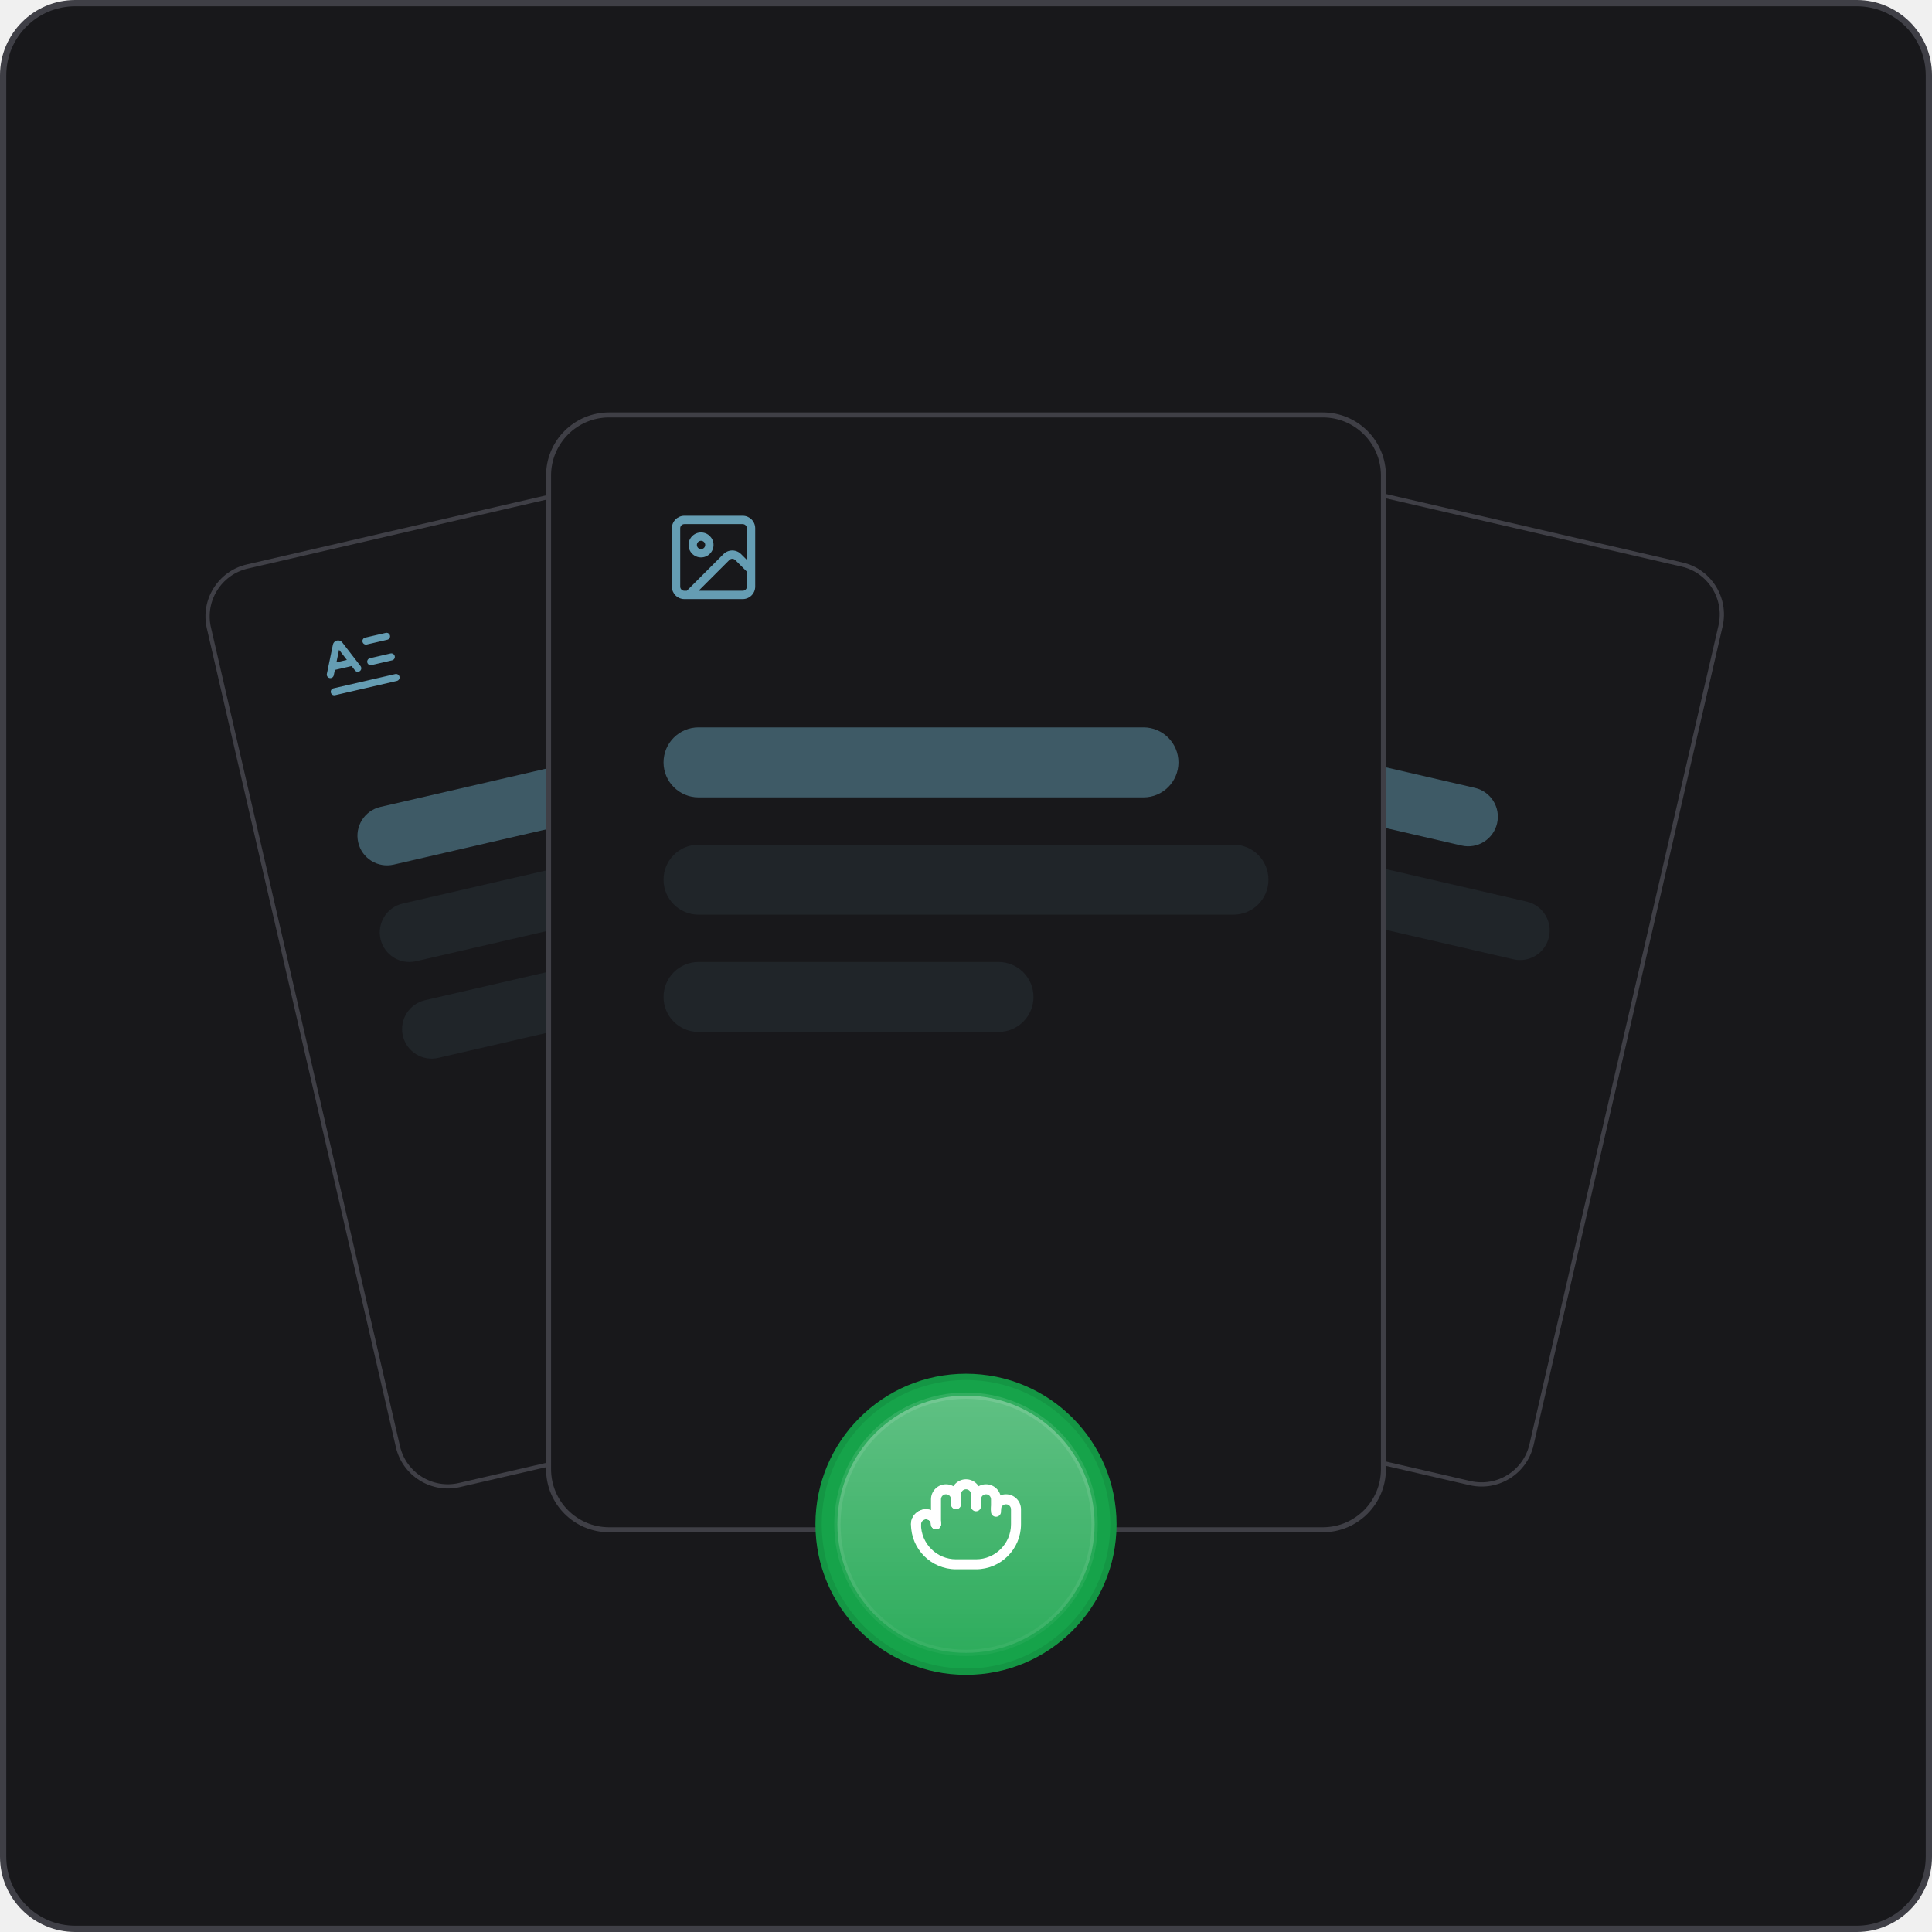
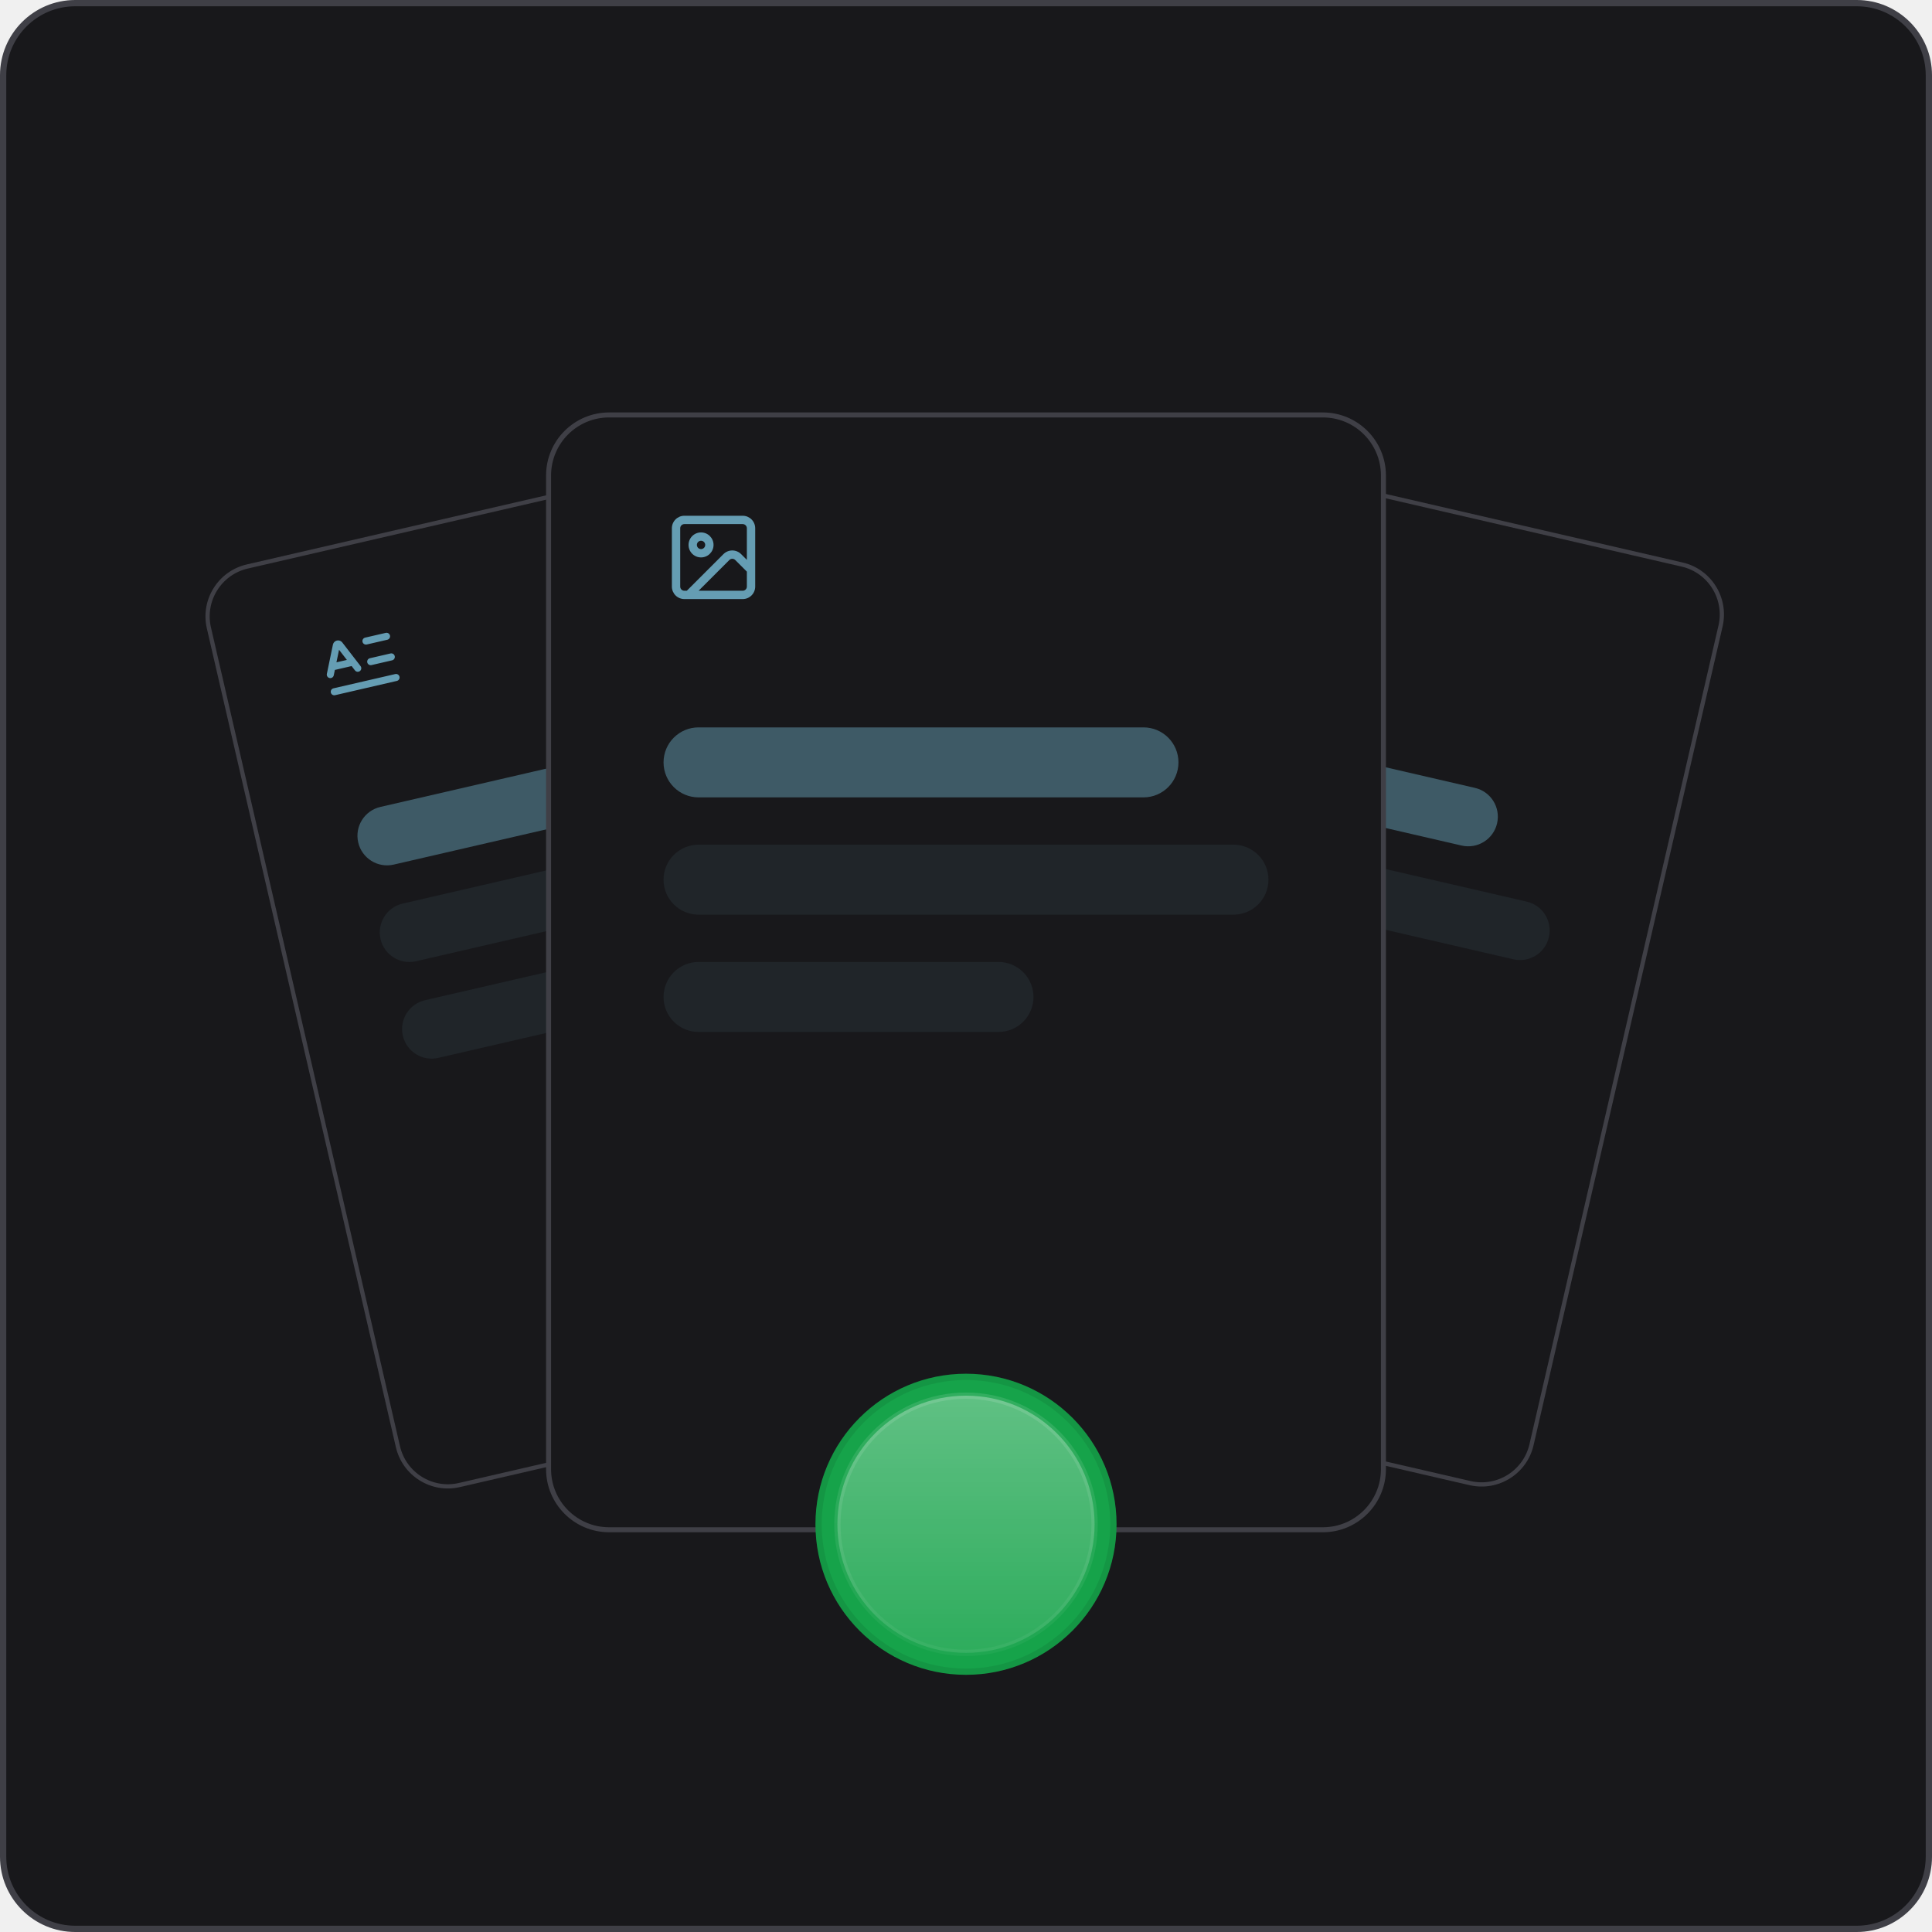
<svg xmlns="http://www.w3.org/2000/svg" width="308" height="308" viewBox="0 0 308 308" fill="none">
  <path d="M12 0.5H296C302.351 0.5 307.5 5.649 307.5 12V296C307.5 302.351 302.351 307.5 296 307.5H12C5.649 307.5 0.5 302.351 0.5 296V12C0.5 5.649 5.649 0.5 12 0.5Z" fill="#18181B" />
  <path d="M12 0.5H296C302.351 0.5 307.5 5.649 307.5 12V296C307.5 302.351 302.351 307.5 296 307.5H12C5.649 307.5 0.5 302.351 0.5 296V12C0.5 5.649 5.649 0.5 12 0.5Z" stroke="#3F3F46" />
  <g clip-path="url(#clip0_4402_10360)">
    <path d="M174.42 68.359L268.169 90.002C272.563 91.017 275.303 95.402 274.289 99.796L244.155 230.318C243.141 234.712 238.756 237.452 234.362 236.438L140.613 214.794C136.219 213.779 133.479 209.394 134.493 205L164.626 74.478C165.641 70.084 170.026 67.344 174.42 68.359Z" fill="#18181B" />
    <path d="M174.42 68.359L268.169 90.002C272.563 91.017 275.303 95.402 274.289 99.796L244.155 230.318C243.141 234.712 238.756 237.452 234.362 236.438L140.613 214.794C136.219 213.779 133.479 209.394 134.493 205L164.626 74.478C165.641 70.084 170.026 67.344 174.42 68.359Z" stroke="#3F3F46" stroke-width="0.674" />
    <g clip-path="url(#clip1_4402_10360)">
      <path fill-rule="evenodd" clip-rule="evenodd" d="M181.627 85.253C181.775 85.203 181.935 85.195 182.087 85.23C182.239 85.265 182.379 85.342 182.49 85.452C182.601 85.562 182.679 85.701 182.716 85.853C182.718 85.859 182.719 85.865 182.72 85.871L183.689 90.546C183.752 90.85 183.556 91.147 183.253 91.21C182.949 91.273 182.652 91.078 182.589 90.774L182.411 89.916L179.741 89.3L179.205 89.993C179.016 90.239 178.663 90.284 178.417 90.094C178.172 89.904 178.127 89.552 178.317 89.306L181.237 85.528C181.24 85.523 181.244 85.519 181.248 85.514C181.348 85.393 181.479 85.303 181.627 85.253ZM180.497 88.322L182.16 88.705L181.746 86.706L180.497 88.322ZM185.665 87.209C185.734 86.907 186.036 86.718 186.338 86.788L189.622 87.546C189.924 87.616 190.112 87.917 190.042 88.22C189.973 88.522 189.671 88.71 189.369 88.641L186.086 87.882C185.783 87.813 185.595 87.511 185.665 87.209ZM184.907 90.492C184.976 90.19 185.278 90.002 185.58 90.071L188.864 90.829C189.166 90.899 189.354 91.201 189.284 91.503C189.215 91.805 188.913 91.994 188.611 91.924L185.328 91.166C185.025 91.096 184.837 90.794 184.907 90.492ZM177.582 92.26C177.652 91.957 177.953 91.769 178.256 91.839L188.106 94.113C188.408 94.183 188.596 94.484 188.526 94.786C188.457 95.088 188.155 95.277 187.853 95.207L178.003 92.933C177.701 92.863 177.512 92.562 177.582 92.26Z" fill="#659DB3" />
    </g>
    <path d="M171.03 115.646C171.616 113.108 174.149 111.525 176.687 112.111L235.13 125.604C237.669 126.19 239.252 128.723 238.666 131.261C238.079 133.8 235.546 135.383 233.008 134.797L174.565 121.304C172.026 120.718 170.444 118.185 171.03 115.646Z" fill="#659DB3" fill-opacity="0.5" />
    <path d="M167.473 131.053C168.059 128.515 170.592 126.932 173.131 127.518L243.393 143.739C245.932 144.325 247.515 146.858 246.929 149.397C246.343 151.936 243.81 153.518 241.271 152.932L171.008 136.711C168.47 136.125 166.887 133.592 167.473 131.053Z" fill="#659DB3" fill-opacity="0.1" />
    <path d="M163.915 146.46C164.501 143.921 167.035 142.338 169.573 142.924L208.973 152.021C211.511 152.607 213.094 155.14 212.508 157.678C211.922 160.217 209.389 161.8 206.85 161.214L167.451 152.118C164.912 151.532 163.329 148.999 163.915 146.46Z" fill="#659DB3" fill-opacity="0.1" />
  </g>
  <g clip-path="url(#clip2_4402_10360)">
    <path d="M39.423 90.311L133.172 68.667C137.566 67.653 141.951 70.393 142.966 74.787L173.099 205.309C174.114 209.703 171.374 214.088 166.979 215.102L73.231 236.746C68.836 237.761 64.451 235.02 63.437 230.626L33.303 100.104C32.289 95.71 35.029 91.325 39.423 90.311Z" fill="#18181B" />
    <path d="M39.423 90.311L133.172 68.667C137.566 67.653 141.951 70.393 142.966 74.787L173.099 205.309C174.114 209.703 171.374 214.088 166.979 215.102L73.231 236.746C68.836 237.761 64.451 235.02 63.437 230.626L33.303 100.104C32.289 95.71 35.029 91.325 39.423 90.311Z" stroke="#3F3F46" stroke-width="0.674" />
    <g clip-path="url(#clip3_4402_10360)">
      <path fill-rule="evenodd" clip-rule="evenodd" d="M53.307 102.336C53.418 102.226 53.558 102.149 53.71 102.114C53.862 102.078 54.021 102.086 54.169 102.136C54.317 102.187 54.449 102.277 54.548 102.397C54.552 102.402 54.556 102.407 54.56 102.412L57.48 106.19C57.67 106.435 57.625 106.788 57.379 106.978C57.134 107.167 56.781 107.122 56.591 106.877L56.055 106.183L53.386 106.8L53.208 107.658C53.145 107.962 52.848 108.157 52.544 108.094C52.24 108.031 52.045 107.734 52.108 107.43L53.077 102.754C53.078 102.748 53.079 102.742 53.081 102.736C53.117 102.584 53.196 102.446 53.307 102.336ZM53.636 105.589L55.299 105.205L54.051 103.59L53.636 105.589ZM57.793 102.324C57.723 102.022 57.912 101.72 58.214 101.65L61.497 100.892C61.8 100.822 62.101 101.011 62.171 101.313C62.241 101.615 62.052 101.917 61.75 101.987L58.467 102.745C58.164 102.814 57.863 102.626 57.793 102.324ZM58.551 105.607C58.481 105.305 58.67 105.003 58.972 104.934L62.255 104.175C62.558 104.106 62.859 104.294 62.929 104.596C62.999 104.899 62.81 105.2 62.508 105.27L59.225 106.028C58.922 106.098 58.621 105.909 58.551 105.607ZM52.742 110.406C52.673 110.104 52.861 109.803 53.163 109.733L63.013 107.459C63.316 107.389 63.617 107.577 63.687 107.88C63.757 108.182 63.568 108.483 63.266 108.553L53.416 110.827C53.114 110.897 52.812 110.709 52.742 110.406Z" fill="#659DB3" />
    </g>
    <path d="M57.106 134.299C56.52 131.76 58.103 129.227 60.642 128.641L119.084 115.148C121.623 114.562 124.156 116.145 124.742 118.684C125.328 121.222 123.745 123.756 121.207 124.342L62.764 137.834C60.225 138.42 57.692 136.837 57.106 134.299Z" fill="#659DB3" fill-opacity="0.5" />
    <path d="M60.663 149.706C60.077 147.167 61.66 144.634 64.198 144.048L134.461 127.826C136.999 127.24 139.533 128.823 140.119 131.362C140.705 133.9 139.122 136.433 136.583 137.02L66.321 153.241C63.782 153.827 61.249 152.244 60.663 149.706Z" fill="#659DB3" fill-opacity="0.1" />
    <path d="M64.22 165.112C63.634 162.574 65.217 160.041 67.756 159.454L107.155 150.358C109.694 149.772 112.227 151.355 112.813 153.894C113.399 156.432 111.816 158.965 109.278 159.552L69.878 168.648C67.34 169.234 64.806 167.651 64.22 165.112Z" fill="#659DB3" fill-opacity="0.1" />
  </g>
  <path d="M97.109 66.15H210.891C216.224 66.15 220.547 70.473 220.547 75.806V234.217C220.547 239.55 216.224 243.875 210.891 243.875H97.109C91.776 243.874 87.453 239.55 87.453 234.217V75.806C87.453 70.473 91.776 66.15 97.109 66.15Z" fill="#18181B" />
  <path d="M97.109 66.15H210.891C216.224 66.15 220.547 70.473 220.547 75.806V234.217C220.547 239.55 216.224 243.875 210.891 243.875H97.109C91.776 243.874 87.453 239.55 87.453 234.217V75.806C87.453 70.473 91.776 66.15 97.109 66.15Z" stroke="#3F3F46" stroke-width="0.797" />
  <path fill-rule="evenodd" clip-rule="evenodd" d="M109.104 83.55C108.737 83.55 108.44 83.848 108.44 84.215V93.513C108.44 93.879 108.737 94.177 109.104 94.177H109.493L115.333 88.337C115.706 87.963 116.213 87.753 116.741 87.753C117.27 87.753 117.776 87.963 118.15 88.337L119.066 89.253V84.215C119.066 83.848 118.769 83.55 118.402 83.55H109.104ZM120.394 90.855V84.215C120.394 83.114 119.502 82.222 118.402 82.222H109.104C108.003 82.222 107.111 83.114 107.111 84.215V93.513C107.111 94.613 108.003 95.505 109.104 95.505H118.402C119.502 95.505 120.394 94.613 120.394 93.513V90.857C120.394 90.856 120.394 90.856 120.394 90.855ZM119.066 91.131L117.211 89.276C117.211 89.276 117.211 89.276 117.211 89.276C117.086 89.152 116.918 89.082 116.741 89.082C116.565 89.082 116.397 89.152 116.272 89.276C116.272 89.276 116.272 89.276 116.272 89.276L111.371 94.177H118.402C118.769 94.177 119.066 93.879 119.066 93.513V91.131ZM111.76 86.207C111.394 86.207 111.096 86.504 111.096 86.871C111.096 87.238 111.394 87.535 111.76 87.535C112.127 87.535 112.425 87.238 112.425 86.871C112.425 86.504 112.127 86.207 111.76 86.207ZM109.768 86.871C109.768 85.771 110.66 84.879 111.76 84.879C112.861 84.879 113.753 85.771 113.753 86.871C113.753 87.972 112.861 88.864 111.76 88.864C110.66 88.864 109.768 87.972 109.768 86.871Z" fill="#659DB3" />
  <path d="M105.783 121.539C105.783 118.458 108.281 115.96 111.362 115.96H182.292C185.373 115.96 187.871 118.458 187.871 121.539C187.871 124.62 185.373 127.118 182.292 127.118H111.362C108.281 127.118 105.783 124.62 105.783 121.539Z" fill="#659DB3" fill-opacity="0.5" />
  <path d="M105.783 140.238C105.783 137.157 108.281 134.659 111.362 134.659H196.638C199.719 134.659 202.217 137.157 202.217 140.238C202.217 143.319 199.719 145.817 196.638 145.817H111.362C108.281 145.817 105.783 143.319 105.783 140.238Z" fill="#659DB3" fill-opacity="0.1" />
  <path d="M105.783 158.937C105.783 155.856 108.281 153.358 111.362 153.358H159.18C162.261 153.358 164.759 155.856 164.759 158.937C164.759 162.018 162.261 164.515 159.18 164.515H111.362C108.281 164.515 105.783 162.018 105.783 158.937Z" fill="#659DB3" fill-opacity="0.1" />
  <circle cx="154" cy="243" r="24" fill="#16A34A" />
  <circle cx="154" cy="243" r="23.5" stroke="black" stroke-opacity="0.08" />
  <circle cx="154" cy="243" r="20.5" fill="url(#paint0_linear_4402_10360)" stroke="url(#paint1_linear_4402_10360)" />
-   <path d="M158.782 241.804C158.344 241.804 157.985 241.446 157.985 241.007V239.015C157.985 238.577 157.626 238.218 157.188 238.218C156.75 238.218 156.391 238.577 156.391 239.015V240.131C156.391 240.569 156.032 240.928 155.594 240.928C155.156 240.928 154.797 240.569 154.797 240.131V239.015C154.797 237.7 155.873 236.624 157.188 236.624C158.503 236.624 159.579 237.7 159.579 239.015V241.007C159.579 241.446 159.22 241.804 158.782 241.804Z" fill="white" />
-   <path d="M155.594 240.609C155.156 240.609 154.797 240.25 154.797 239.812V238.218C154.797 237.78 154.438 237.421 154 237.421C153.562 237.421 153.203 237.78 153.203 238.218V239.812C153.203 240.25 152.845 240.609 152.406 240.609C151.968 240.609 151.609 240.25 151.609 239.812V238.218C151.609 236.903 152.685 235.827 154 235.827C155.315 235.827 156.391 236.903 156.391 238.218V239.812C156.391 240.25 156.032 240.609 155.594 240.609Z" fill="white" />
-   <path d="M149.218 243.797C148.78 243.797 148.421 243.438 148.421 243V239.015C148.421 237.7 149.497 236.624 150.812 236.624C152.127 236.624 153.203 237.7 153.203 239.015V239.732C153.203 240.171 152.845 240.529 152.406 240.529C151.968 240.529 151.609 240.171 151.609 239.732V239.015C151.609 238.577 151.251 238.218 150.812 238.218C150.374 238.218 150.015 238.577 150.015 239.015V243C150.015 243.438 149.657 243.797 149.218 243.797Z" fill="white" />
-   <path d="M149.218 243.797C148.78 243.797 148.421 243.438 148.421 243C148.421 242.562 148.063 242.203 147.624 242.203C147.186 242.203 146.827 242.562 146.827 243C146.827 243.438 146.469 243.797 146.03 243.797C145.592 243.797 145.233 243.438 145.233 243C145.233 241.685 146.309 240.609 147.624 240.609C148.939 240.609 150.015 241.685 150.015 243C150.015 243.438 149.657 243.797 149.218 243.797Z" fill="white" />
-   <path d="M155.594 250.173H152.406C148.453 250.173 145.233 246.953 145.233 243C145.233 241.685 146.309 240.609 147.624 240.609C148.939 240.609 150.015 241.685 150.015 243C150.015 243.438 149.657 243.797 149.218 243.797C148.78 243.797 148.421 243.438 148.421 243C148.421 242.562 148.063 242.203 147.624 242.203C147.186 242.203 146.827 242.562 146.827 243C146.827 246.076 149.33 248.579 152.406 248.579H155.594C158.67 248.579 161.173 246.076 161.173 243V240.609C161.173 240.171 160.814 239.812 160.376 239.812C159.938 239.812 159.579 240.171 159.579 240.609C159.579 241.047 159.22 241.406 158.782 241.406C158.344 241.406 157.985 241.047 157.985 240.609C157.985 239.294 159.061 238.218 160.376 238.218C161.691 238.218 162.767 239.294 162.767 240.609V243C162.767 246.953 159.547 250.173 155.594 250.173Z" fill="white" />
  <defs>
    <linearGradient id="paint0_linear_4402_10360" x1="154" y1="222" x2="154" y2="267.75" gradientUnits="userSpaceOnUse">
      <stop stop-color="white" stop-opacity="0.32" />
      <stop offset="1" stop-color="white" stop-opacity="0.08" />
    </linearGradient>
    <linearGradient id="paint1_linear_4402_10360" x1="154" y1="222" x2="154" y2="264" gradientUnits="userSpaceOnUse">
      <stop stop-color="white" stop-opacity="0.12" />
      <stop offset="1" stop-color="white" stop-opacity="0.04" />
    </linearGradient>
    <clipPath id="clip0_4402_10360">
      <rect width="172" height="172" fill="white" transform="translate(140 49) rotate(13)" />
    </clipPath>
    <clipPath id="clip1_4402_10360">
      <rect width="13.479" height="13.479" fill="white" transform="translate(178.762 82.1567) rotate(13)" />
    </clipPath>
    <clipPath id="clip2_4402_10360">
      <rect width="172" height="172" fill="white" transform="translate(0 88) rotate(-13)" />
    </clipPath>
    <clipPath id="clip3_4402_10360">
      <rect width="13.479" height="13.479" fill="white" transform="translate(49.374 100.809) rotate(-13)" />
    </clipPath>
  </defs>
</svg>
